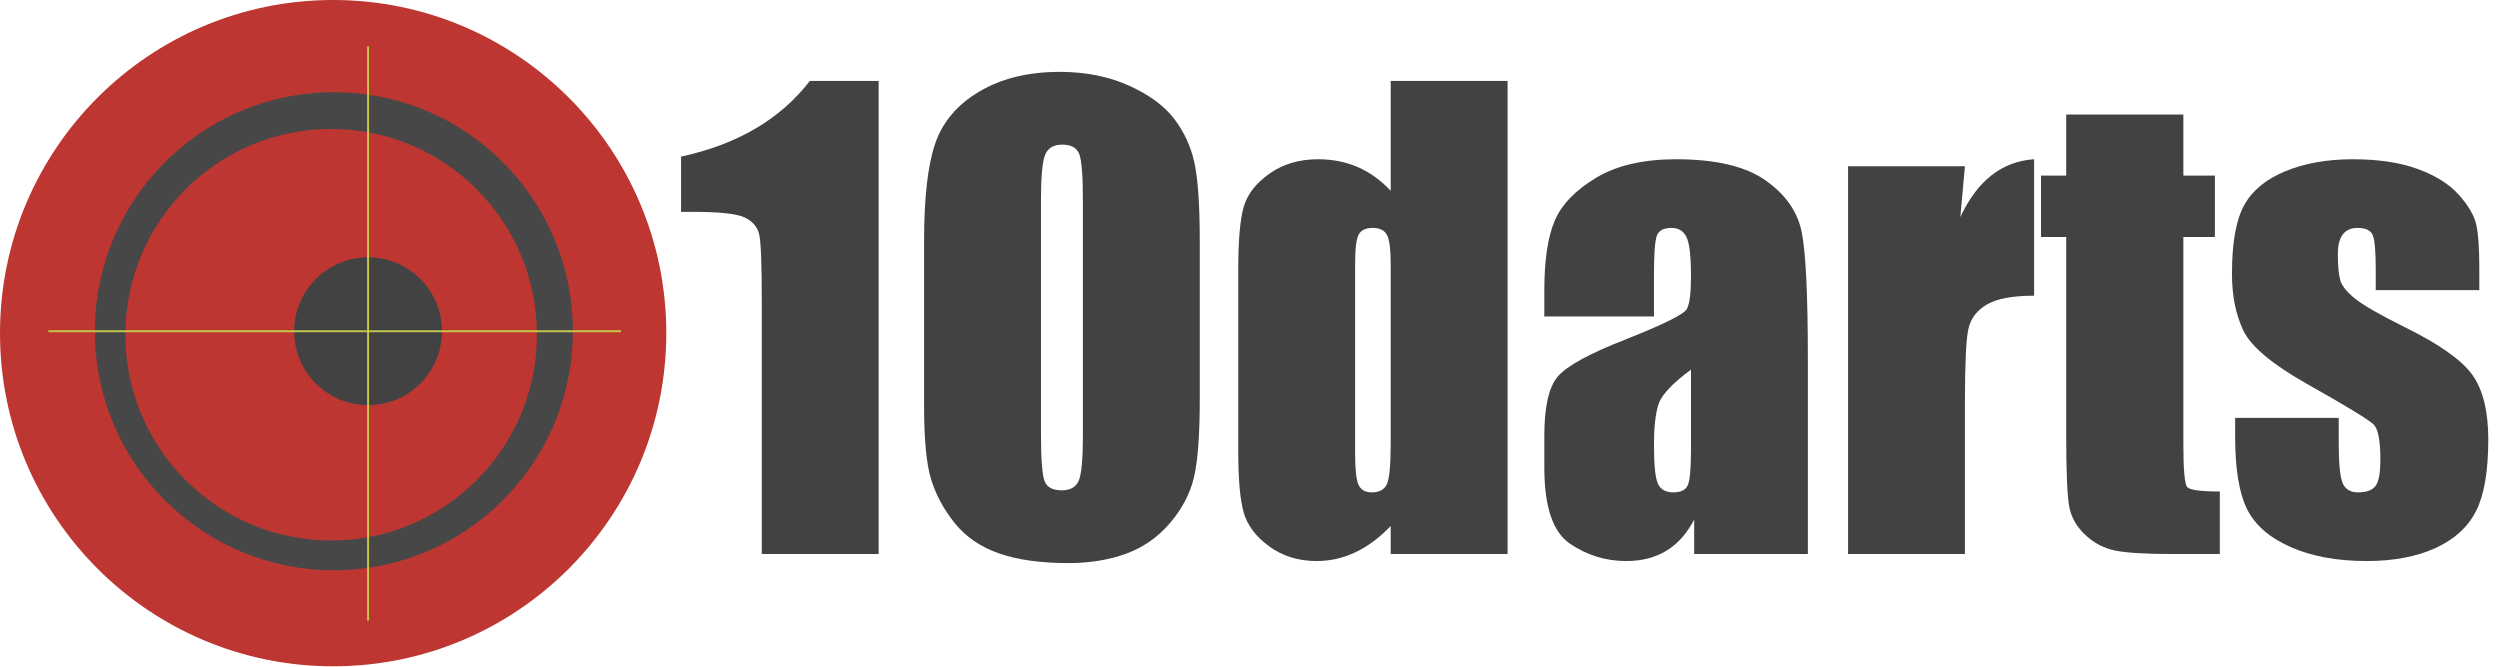
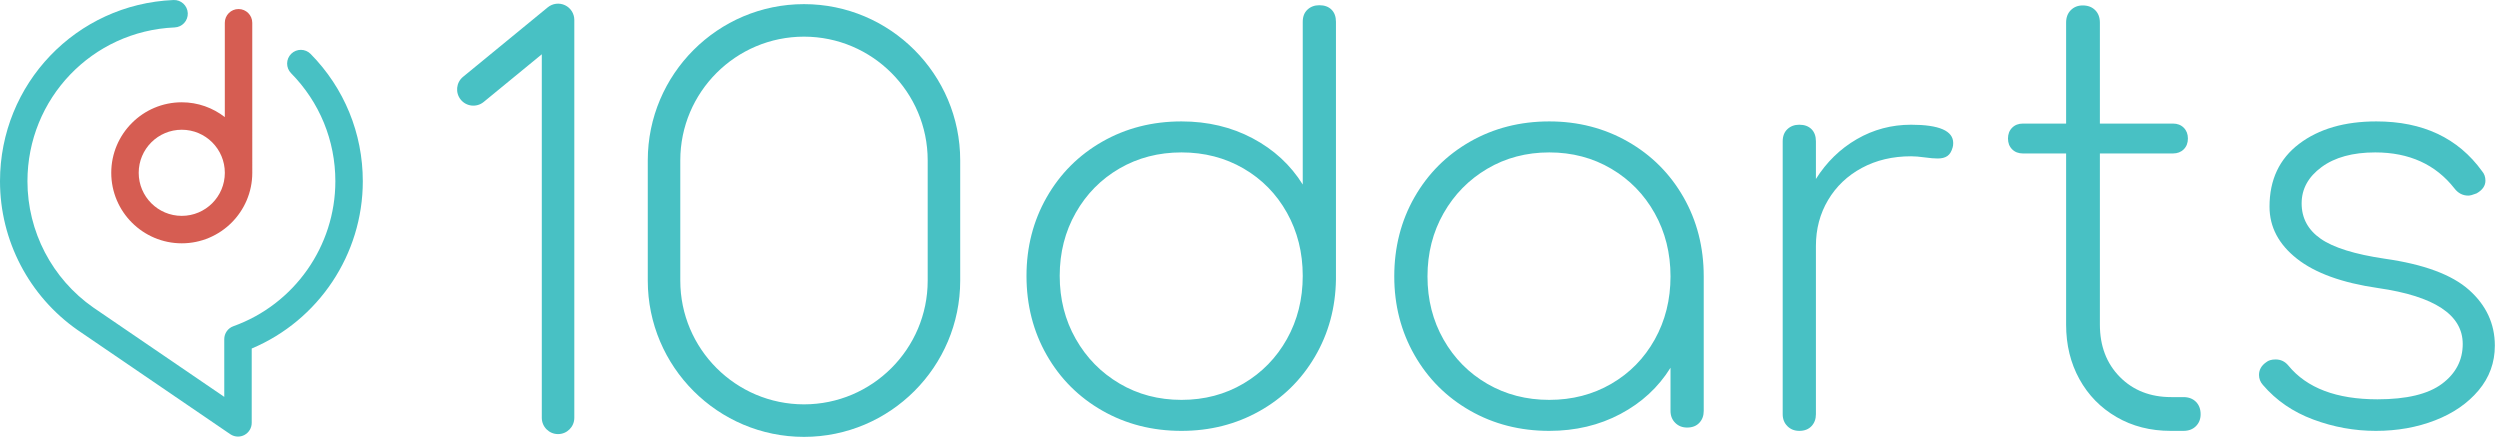
- <svg xmlns="http://www.w3.org/2000/svg" width="100%" height="100%" viewBox="0 0 2765 737" version="1.1" xml:space="preserve" style="fill-rule:evenodd;clip-rule:evenodd;stroke-linejoin:round;stroke-miterlimit:1.5;">
-   <circle cx="368.461" cy="368.461" r="368.461" style="fill:#bd3632;" />
-   <circle cx="369.255" cy="366.357" r="264.347" style="fill:#474747;" />
-   <circle cx="366.246" cy="370.213" r="227.574" style="fill:#bd3632;" />
-   <circle cx="407.09" cy="366.357" r="81.718" style="fill:#424242;" />
-   <path d="M407.09,51.219l0,635.263" style="fill:none;stroke:#c5c849;stroke-width:2.17px;" />
-   <path d="M53.567,366.357l633.27,0" style="fill:none;stroke:#c5c849;stroke-width:2.17px;" />
-   <path d="M971.793,89.51l0,523.244l-129.263,0l0,-280.528c0,-40.507 -0.96,-64.854 -2.88,-73.041c-1.919,-8.188 -7.199,-14.382 -15.838,-18.584c-8.638,-4.201 -27.889,-6.302 -57.752,-6.302l-12.798,0l0,-61.083c62.498,-13.574 109.959,-41.476 142.381,-83.706l76.15,0Z" style="fill:#424242;fill-rule:nonzero;" />
-   <path d="M1326.95,266.618l0,174.522c0,39.645 -2.133,68.517 -6.399,86.615c-4.266,18.099 -13.118,35.012 -26.557,50.741c-13.438,15.729 -29.649,27.04 -48.633,33.935c-18.984,6.895 -40.208,10.342 -63.672,10.342c-30.929,0 -56.632,-3.609 -77.11,-10.827c-20.477,-7.218 -36.795,-18.476 -48.953,-33.773c-12.159,-15.298 -20.797,-31.403 -25.917,-48.317c-5.119,-16.914 -7.679,-43.792 -7.679,-80.636l0,-182.602c0,-48.048 4.106,-84.029 12.319,-107.945c8.212,-23.916 24.53,-43.092 48.953,-57.528c24.424,-14.436 54.02,-21.654 88.788,-21.654c28.37,0 53.753,5.01 76.15,15.029c22.397,10.018 39.142,22.246 50.234,36.682c11.092,14.435 18.611,30.703 22.557,48.801c3.946,18.099 5.919,46.97 5.919,86.615Zm-129.263,-43.954c0,-27.794 -1.333,-45.192 -3.999,-52.195c-2.667,-7.002 -8.906,-10.504 -18.718,-10.504c-9.599,0 -15.945,3.717 -19.037,11.15c-3.093,7.434 -4.64,24.617 -4.64,51.549l0,255.32c0,30.38 1.44,48.694 4.32,54.942c2.879,6.249 9.118,9.373 18.717,9.373c9.599,0 15.891,-3.663 18.878,-10.989c2.986,-7.325 4.479,-23.808 4.479,-49.448l0,-259.198Z" style="fill:#424242;fill-rule:nonzero;" />
-   <path d="M1667.38,89.51l0,523.244l-129.263,0l0,-31.026c-12.372,12.927 -25.383,22.623 -39.035,29.087c-13.651,6.464 -27.943,9.696 -42.874,9.696c-20.051,0 -37.435,-5.333 -52.153,-15.998c-14.718,-10.665 -24.157,-23.001 -28.317,-37.005c-4.159,-14.005 -6.239,-36.844 -6.239,-68.517l0,-200.7c0,-32.966 2.08,-56.343 6.239,-70.133c4.16,-13.789 13.705,-25.909 28.637,-36.358c14.931,-10.45 32.742,-15.675 53.433,-15.675c15.998,0 30.662,2.909 43.994,8.726c13.331,5.817 25.436,14.544 36.315,26.178l0,-121.519l129.263,0Zm-129.263,202.317c0,-15.729 -1.333,-26.286 -3.999,-31.673c-2.667,-5.386 -7.946,-8.08 -15.838,-8.08c-7.679,0 -12.852,2.424 -15.518,7.272c-2.667,4.848 -4,15.675 -4,32.481l0,210.073c0,17.452 1.28,28.926 3.84,34.42c2.559,5.494 7.465,8.241 14.718,8.241c8.319,0 13.865,-3.07 16.638,-9.211c2.773,-6.14 4.159,-21.169 4.159,-45.085l0,-198.438Z" style="fill:#424242;fill-rule:nonzero;" />
-   <path d="M1829.28,350.001l-121.264,0l0,-28.764c0,-33.181 3.786,-58.767 11.358,-76.757c7.572,-17.991 22.77,-33.882 45.594,-47.671c22.824,-13.789 52.473,-20.684 88.948,-20.684c43.728,0 76.684,7.81 98.867,23.431c22.184,15.621 35.516,34.797 39.995,57.528c4.479,22.731 6.719,69.54 6.719,140.426l0,215.244l-125.743,0l0,-38.136c-7.893,15.297 -18.078,26.771 -30.556,34.419c-12.479,7.649 -27.357,11.474 -44.634,11.474c-22.611,0 -43.355,-6.41 -62.232,-19.23c-18.878,-12.82 -28.316,-40.884 -28.316,-84.191l0,-35.228c0,-32.103 5.012,-53.972 15.038,-65.607c10.025,-11.635 34.875,-25.209 74.55,-40.722c42.447,-16.806 65.164,-28.118 68.151,-33.935c2.986,-5.817 4.479,-17.668 4.479,-35.551c0,-22.408 -1.653,-37.005 -4.959,-43.792c-3.306,-6.787 -8.799,-10.181 -16.478,-10.181c-8.746,0 -14.185,2.855 -16.318,8.565c-2.133,5.71 -3.199,20.523 -3.199,44.439l0,44.923Zm40.954,58.82c-20.69,15.298 -32.689,28.118 -35.995,38.46c-3.306,10.342 -4.959,25.209 -4.959,44.6c0,22.193 1.439,36.521 4.319,42.984c2.88,6.464 8.586,9.696 17.118,9.696c8.105,0 13.385,-2.532 15.838,-7.595c2.453,-5.063 3.679,-18.368 3.679,-39.914l0,-88.231Z" style="fill:#424242;fill-rule:nonzero;" />
-   <path d="M2173.23,183.881l-5.119,56.235c18.771,-40.291 45.967,-61.621 81.589,-63.991l0,150.929c-23.677,0 -41.061,3.232 -52.153,9.696c-11.092,6.464 -17.918,15.459 -20.477,26.986c-2.56,11.528 -3.84,38.083 -3.84,79.667l0,169.351l-129.263,0l0,-428.873l129.263,0Z" style="fill:#424242;fill-rule:nonzero;" />
-   <path d="M2414.8,126.677l0,67.547l34.876,0l0,67.869l-34.876,0l0,229.465c0,28.225 1.44,43.954 4.32,47.186c2.879,3.232 14.878,4.848 35.995,4.848l0,69.162l-52.153,0c-29.436,0 -50.447,-1.239 -63.032,-3.717c-12.585,-2.477 -23.677,-8.187 -33.275,-17.129c-9.599,-8.941 -15.572,-19.176 -17.918,-30.703c-2.346,-11.527 -3.52,-38.621 -3.52,-81.282l0,-217.83l-27.836,0l0,-67.869l27.836,0l0,-67.547l129.583,0Z" style="fill:#424242;fill-rule:nonzero;" />
-   <path d="M2742.12,320.914l-114.545,0l0,-23.27c0,-19.822 -1.12,-32.373 -3.359,-37.651c-2.24,-5.279 -7.839,-7.919 -16.798,-7.919c-7.253,0 -12.692,2.424 -16.318,7.272c-3.626,4.848 -5.439,12.12 -5.439,21.816c0,13.143 0.906,22.784 2.719,28.925c1.813,6.141 7.253,12.874 16.318,20.199c9.066,7.326 27.676,17.991 55.833,31.996c37.541,18.53 62.178,35.982 73.91,52.357c11.732,16.375 17.598,40.183 17.598,71.425c0,34.904 -4.48,61.244 -13.439,79.02c-8.958,17.775 -23.943,31.457 -44.954,41.045c-21.01,9.588 -46.34,14.382 -75.99,14.382c-32.849,0 -60.952,-5.171 -84.308,-15.513c-23.357,-10.343 -39.409,-24.347 -48.154,-42.015c-8.746,-17.668 -13.118,-44.385 -13.118,-80.151l0,-20.684l114.545,0l0,27.148c0,23.054 1.439,38.028 4.319,44.923c2.88,6.895 8.585,10.342 17.118,10.342c9.172,0 15.571,-2.316 19.197,-6.948c3.626,-4.633 5.439,-14.382 5.439,-29.249c0,-20.469 -2.346,-33.289 -7.039,-38.46c-4.906,-5.171 -29.969,-20.468 -75.19,-45.893c-37.968,-21.546 -61.112,-41.099 -69.431,-58.659c-8.318,-17.56 -12.478,-38.405 -12.478,-62.537c0,-34.258 4.48,-59.521 13.438,-75.788c8.959,-16.267 24.157,-28.817 45.594,-37.651c21.437,-8.834 46.341,-13.251 74.71,-13.251c28.157,0 52.1,3.609 71.831,10.827c19.731,7.218 34.875,16.752 45.434,28.602c10.559,11.85 16.958,22.839 19.197,32.965c2.24,10.127 3.36,25.963 3.36,47.509l0,24.886Z" style="fill:#424242;fill-rule:nonzero;" />
+ <svg xmlns="http://www.w3.org/2000/svg" width="100%" height="100%" viewBox="0 0 444 78" version="1.1" xml:space="preserve" style="fill-rule:evenodd;clip-rule:evenodd;stroke-linejoin:round;stroke-miterlimit:1.414;">
+   <path d="M99.11,77.095c-1.594,0 -2.887,-1.293 -2.887,-2.888l0,-64.567l-10.323,8.469c-1.233,1.011 -3.053,0.831 -4.064,-0.402c-1.011,-1.233 -0.832,-3.052 0.401,-4.064l15.042,-12.338c0.863,-0.708 2.058,-0.855 3.066,-0.378c1.009,0.478 1.653,1.494 1.653,2.61l0,70.67c0,1.595 -1.293,2.888 -2.888,2.888" style="fill:#48c1c4;fill-rule:nonzero;" />
+   <path d="M236.479,1.715c0.524,0.524 0.787,1.244 0.787,2.162l0,45.707c-0.067,5.047 -1.313,9.635 -3.737,13.764c-2.426,4.129 -5.719,7.359 -9.88,9.684c-4.163,2.328 -8.768,3.491 -13.814,3.491c-5.179,0 -9.865,-1.196 -14.059,-3.59c-4.196,-2.391 -7.49,-5.685 -9.882,-9.879c-2.393,-4.196 -3.588,-8.883 -3.588,-14.061c0,-5.112 1.195,-9.765 3.588,-13.961c2.392,-4.193 5.686,-7.487 9.882,-9.88c4.194,-2.392 8.88,-3.589 14.059,-3.589c4.653,0 8.864,1 12.633,2.999c3.77,2 6.735,4.736 8.899,8.209l0,-28.894c0,-0.918 0.277,-1.638 0.835,-2.162c0.556,-0.524 1.262,-0.787 2.113,-0.787c0.918,0 1.638,0.263 2.164,0.787m-15.633,66.401c3.277,-1.933 5.851,-4.571 7.719,-7.915c1.867,-3.341 2.802,-7.078 2.802,-11.208c0,-4.128 -0.935,-7.865 -2.802,-11.208c-1.868,-3.342 -4.442,-5.964 -7.719,-7.866c-3.278,-1.899 -6.947,-2.85 -11.011,-2.85c-4.065,0 -7.735,0.951 -11.011,2.85c-3.279,1.902 -5.868,4.524 -7.767,7.866c-1.902,3.343 -2.853,7.08 -2.853,11.208c0,4.13 0.951,7.867 2.853,11.208c1.899,3.344 4.488,5.982 7.767,7.915c3.276,1.934 6.946,2.901 11.011,2.901c4.064,0 7.733,-0.967 11.011,-2.901" style="fill:#48c1c4;fill-rule:nonzero;" />
+   <path d="M286.163,68.166c3.277,-1.901 5.851,-4.524 7.718,-7.866c1.868,-3.343 2.802,-7.078 2.802,-11.208c0,-4.13 -0.934,-7.865 -2.802,-11.208c-1.867,-3.342 -4.441,-5.982 -7.718,-7.915c-3.279,-1.932 -6.948,-2.9 -11.011,-2.9c-4.066,0 -7.736,0.968 -11.011,2.9c-3.278,1.933 -5.869,4.573 -7.769,7.915c-1.901,3.343 -2.85,7.078 -2.85,11.208c0,4.13 0.949,7.865 2.85,11.208c1.9,3.342 4.491,5.965 7.769,7.866c3.275,1.901 6.945,2.851 11.011,2.851c4.063,0 7.732,-0.95 11.011,-2.851m2.95,-43.015c4.192,2.394 7.487,5.688 9.88,9.881c2.393,4.196 3.589,8.883 3.589,14.06l0,23.891c0,0.853 -0.262,1.558 -0.786,2.114c-0.526,0.557 -1.246,0.836 -2.164,0.836c-0.852,0 -1.557,-0.279 -2.112,-0.836c-0.559,-0.556 -0.837,-1.261 -0.837,-2.114l0,-7.67c-2.163,3.477 -5.129,6.213 -8.898,8.211c-3.768,1.999 -7.981,2.999 -12.633,2.999c-5.179,0 -9.866,-1.196 -14.061,-3.59c-4.194,-2.391 -7.488,-5.685 -9.88,-9.879c-2.393,-4.196 -3.589,-8.85 -3.589,-13.962c0,-5.177 1.196,-9.864 3.589,-14.06c2.392,-4.193 5.686,-7.487 9.88,-9.881c4.195,-2.392 8.882,-3.588 14.061,-3.588c5.112,0 9.765,1.196 13.961,3.588" style="fill:#48c1c4;fill-rule:nonzero;" />
+   <path d="M346.889,25.397c0,0.328 -0.035,0.591 -0.099,0.786c-0.198,0.722 -0.509,1.23 -0.935,1.524c-0.426,0.296 -0.999,0.442 -1.719,0.442c-0.591,0 -1.362,-0.064 -2.312,-0.196c-0.95,-0.131 -1.753,-0.197 -2.409,-0.197c-3.277,0 -6.193,0.688 -8.75,2.065c-2.555,1.377 -4.556,3.279 -5.997,5.703c-1.442,2.425 -2.162,5.146 -2.162,8.159l0,29.889c0,0.853 -0.262,1.558 -0.787,2.114c-0.526,0.558 -1.247,0.837 -2.163,0.837c-0.854,0 -1.558,-0.279 -2.114,-0.837c-0.558,-0.556 -0.835,-1.261 -0.835,-2.114l0,-48.472c0,-0.915 0.277,-1.636 0.835,-2.162c0.556,-0.524 1.26,-0.787 2.114,-0.787c0.916,0 1.637,0.263 2.163,0.787c0.525,0.526 0.787,1.247 0.787,2.162l0,6.687c1.899,-3.013 4.326,-5.373 7.275,-7.078c2.949,-1.704 6.159,-2.558 9.634,-2.558c4.982,0 7.474,1.083 7.474,3.246" style="fill:#48c1c4;fill-rule:nonzero;" />
+   <path d="M389.997,71.359c0.556,0.558 0.835,1.296 0.835,2.213c0,0.853 -0.279,1.557 -0.835,2.115c-0.556,0.557 -1.296,0.836 -2.211,0.836l-2.263,0c-3.605,0 -6.817,-0.821 -9.634,-2.459c-2.819,-1.638 -5.015,-3.882 -6.588,-6.735c-1.572,-2.851 -2.359,-6.079 -2.359,-9.684l0,-30.39l-7.669,0c-0.787,0 -1.426,-0.246 -1.917,-0.738c-0.493,-0.489 -0.738,-1.13 -0.738,-1.917c0,-0.786 0.245,-1.425 0.738,-1.916c0.491,-0.492 1.13,-0.737 1.916,-0.737l7.67,0l0,-17.934c0,-0.917 0.277,-1.655 0.835,-2.211c0.557,-0.557 1.262,-0.836 2.115,-0.836c0.915,0 1.654,0.279 2.212,0.836c0.556,0.556 0.835,1.294 0.835,2.211l0,17.934l12.978,0c0.785,0 1.426,0.245 1.918,0.737c0.49,0.491 0.737,1.13 0.737,1.916c0,0.787 -0.247,1.428 -0.737,1.917c-0.492,0.492 -1.133,0.738 -1.918,0.738l-12.978,0l0,30.39c0,3.801 1.18,6.9 3.54,9.291c2.359,2.394 5.408,3.589 9.143,3.589l2.164,0c0.915,0 1.654,0.279 2.211,0.834" style="fill:#48c1c4;fill-rule:nonzero;" />
+   <path d="M410.835,74.507c-3.606,-1.343 -6.588,-3.391 -8.947,-6.145c-0.46,-0.524 -0.688,-1.114 -0.688,-1.77c0,-0.917 0.426,-1.671 1.278,-2.26c0.394,-0.329 0.949,-0.493 1.672,-0.493c0.916,0 1.67,0.362 2.261,1.082c3.277,3.999 8.553,5.997 15.829,5.997c5.176,0 8.995,-0.918 11.454,-2.752c2.457,-1.834 3.687,-4.193 3.687,-7.079c0,-5.177 -5.014,-8.488 -15.042,-9.93c-6.36,-0.918 -11.16,-2.655 -14.404,-5.211c-3.245,-2.557 -4.868,-5.637 -4.868,-9.242c0,-4.784 1.753,-8.503 5.26,-11.159c3.506,-2.654 8.078,-3.982 13.716,-3.982c8.259,0 14.517,2.95 18.778,8.849c0.394,0.459 0.591,1.016 0.591,1.671c0,0.92 -0.527,1.672 -1.573,2.262c-0.657,0.261 -1.147,0.393 -1.476,0.393c-0.982,0 -1.803,-0.426 -2.457,-1.278c-3.343,-4.26 -8.029,-6.391 -14.059,-6.391c-3.999,0 -7.178,0.869 -9.537,2.605c-2.36,1.737 -3.54,3.884 -3.54,6.441c0,2.622 1.131,4.719 3.392,6.292c2.262,1.573 6.046,2.753 11.356,3.539c6.946,0.983 11.946,2.836 14.993,5.555c3.047,2.72 4.573,6.014 4.573,9.88c0,3.017 -0.969,5.671 -2.901,7.964c-1.934,2.295 -4.508,4.066 -7.719,5.31c-3.212,1.246 -6.719,1.868 -10.519,1.868c-3.803,0 -7.505,-0.671 -11.11,-2.016" style="fill:#48c1c4;fill-rule:nonzero;" />
+   <path d="M142.789,6.51c-12.114,0 -21.969,9.855 -21.969,21.969l0,21.364c0,12.114 9.855,21.969 21.969,21.969c12.114,0 21.969,-9.855 21.969,-21.969l0,-21.364c0,-12.114 -9.855,-21.969 -21.969,-21.969m0,71.078c-15.298,0 -27.744,-12.446 -27.744,-27.745l0,-21.364c0,-15.297 12.446,-27.744 27.744,-27.744c15.298,0 27.744,12.447 27.744,27.744l0,21.364c0,15.299 -12.446,27.745 -27.744,27.745" style="fill:#48c1c4;fill-rule:nonzero;" />
+   <path d="M55.168,9.58c-0.944,-0.959 -2.488,-0.97 -3.447,-0.026c-0.959,0.945 -0.971,2.489 -0.026,3.447c5.072,5.147 7.864,11.962 7.864,19.189c0,11.516 -7.279,21.863 -18.115,25.747c-0.969,0.348 -1.617,1.268 -1.615,2.298l0.001,10.25l-23.253,-15.866l-0.001,0c-7.327,-5.119 -11.701,-13.504 -11.701,-22.429c0,-14.687 11.483,-26.685 26.144,-27.317c1.345,-0.057 2.388,-1.195 2.331,-2.54c-0.059,-1.345 -1.209,-2.396 -2.541,-2.33c-17.276,0.744 -30.809,14.882 -30.809,32.187c0,10.516 5.153,20.394 13.783,26.425c0.005,0.003 0.01,0.006 0.015,0.009c0.003,0.002 0.005,0.005 0.008,0.006l27.087,18.482c0.413,0.281 0.893,0.424 1.374,0.424c0.39,0 0.781,-0.093 1.139,-0.282c0.798,-0.423 1.299,-1.251 1.299,-2.155l0,-13.202c11.87,-4.993 19.729,-16.719 19.729,-29.707c0,-8.516 -3.29,-16.545 -9.266,-22.61" style="fill:#48c1c4;fill-rule:nonzero;" />
+   <path d="M32.282,38.337c-4.224,0 -7.648,-3.423 -7.648,-7.647c0,-4.224 3.424,-7.648 7.648,-7.648c4.223,0 7.648,3.424 7.648,7.648c0,4.224 -3.425,7.647 -7.648,7.647m12.52,-34.294c0,-1.346 -1.091,-2.438 -2.438,-2.438c-1.346,0 -2.437,1.092 -2.437,2.438l0,16.75c-2.118,-1.639 -4.766,-2.626 -7.645,-2.626c-6.905,0 -12.523,5.617 -12.523,12.523c0,6.905 5.618,12.522 12.523,12.522c6.905,0 12.523,-5.617 12.523,-12.522c0,-0.124 -0.003,-26.647 -0.003,-26.647" style="fill:#d65d52;fill-rule:nonzero;" />
</svg>
